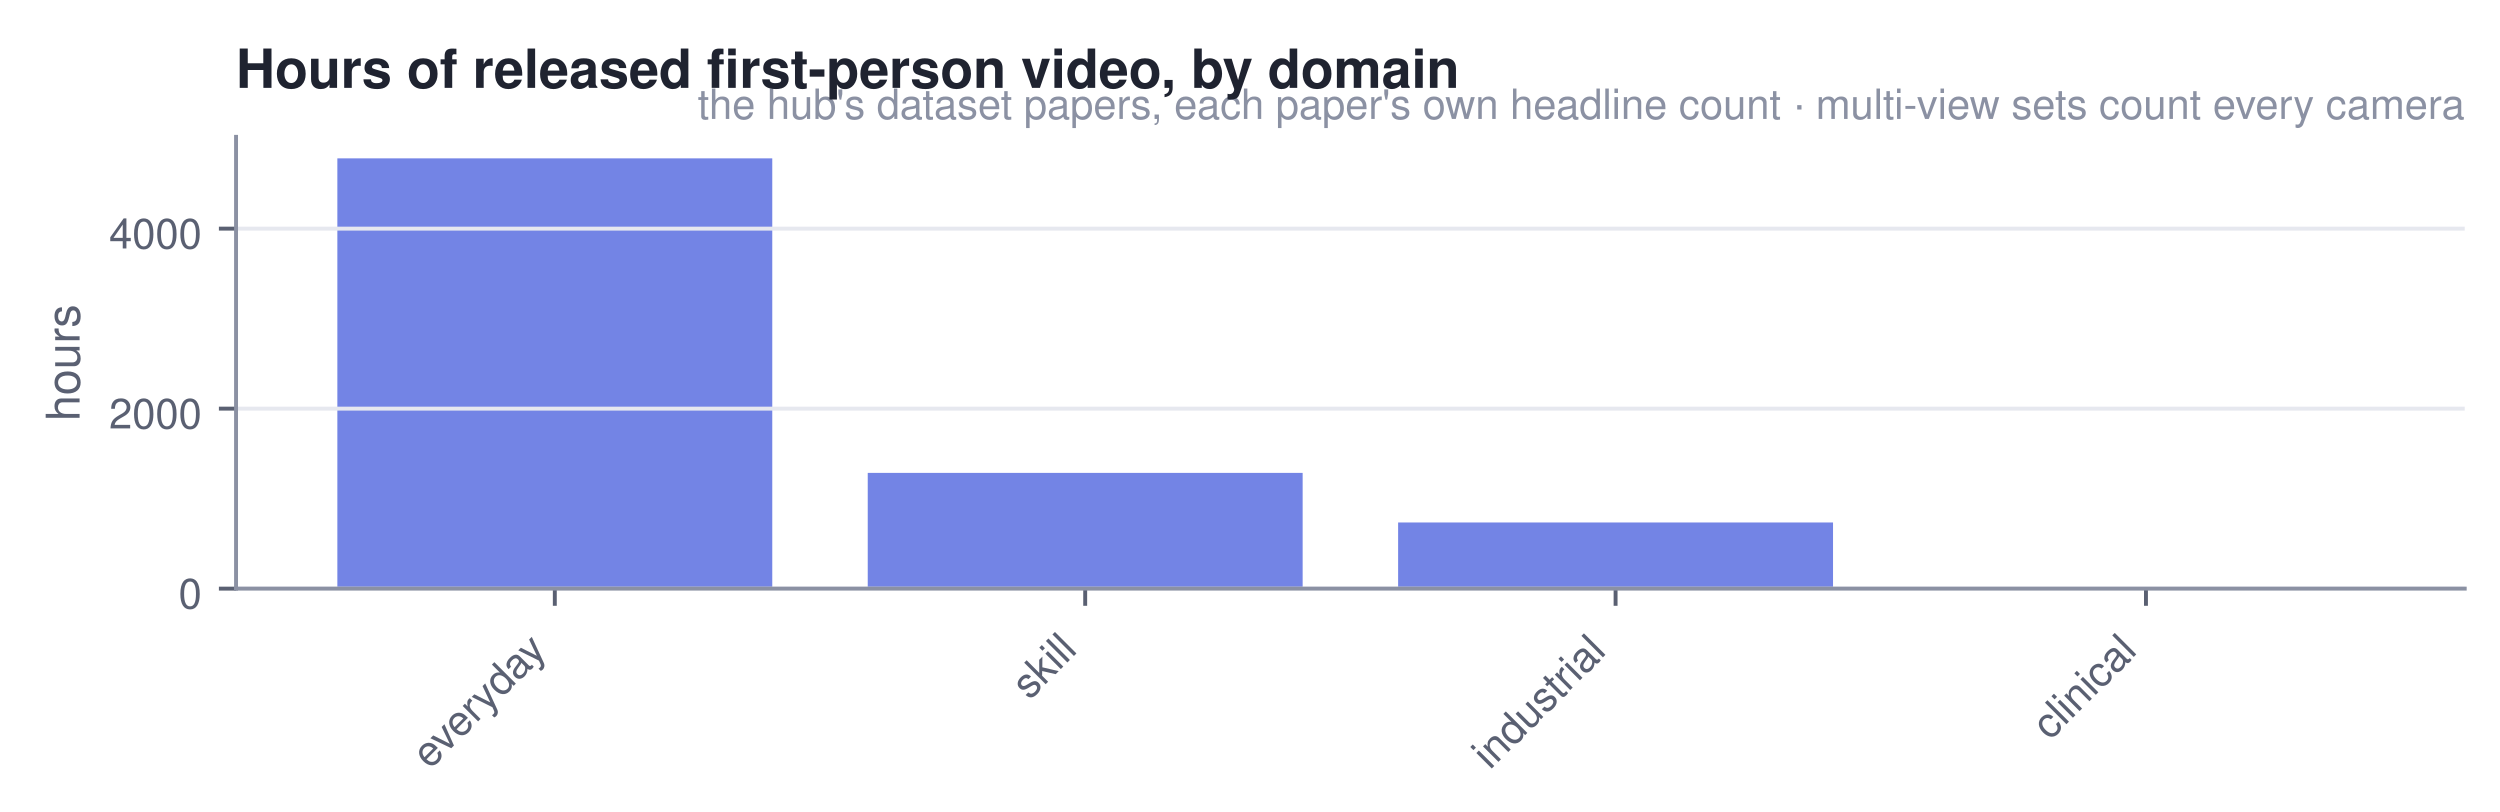
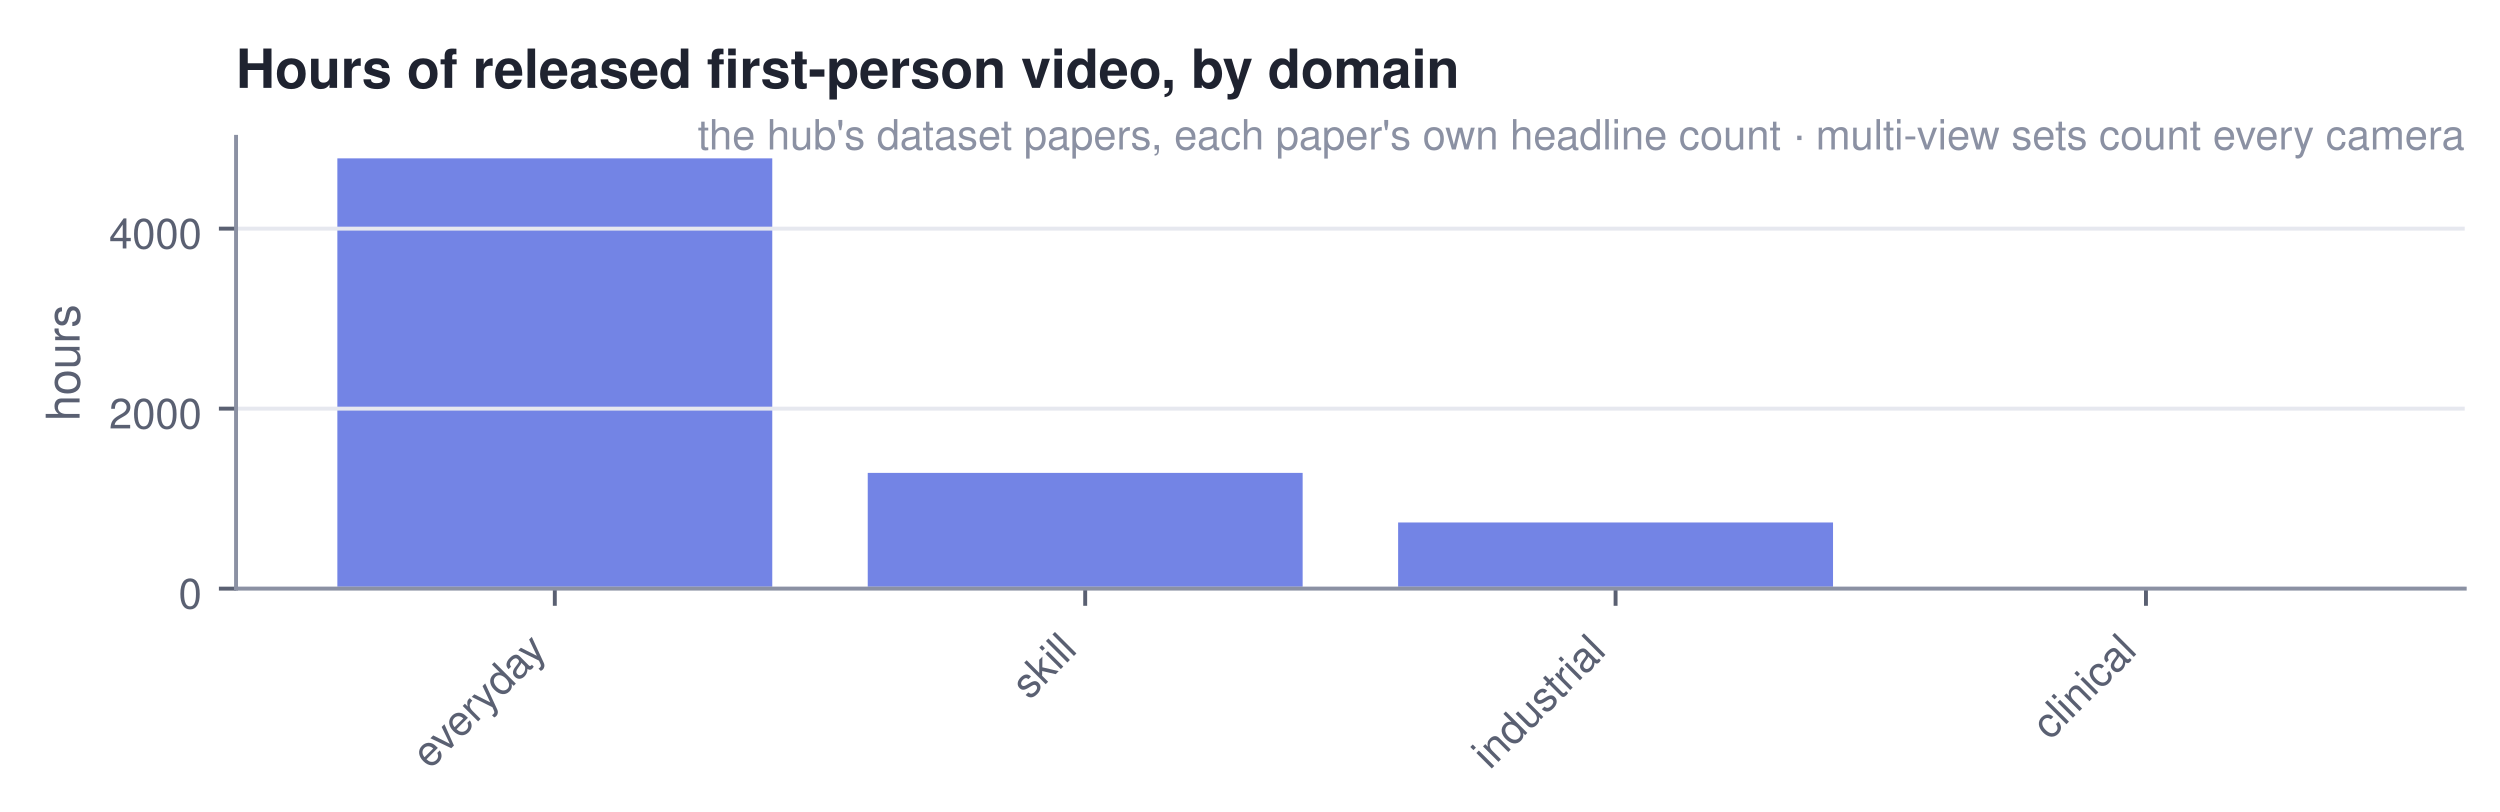
<svg xmlns="http://www.w3.org/2000/svg" xmlns:xlink="http://www.w3.org/1999/xlink" width="510.163pt" height="165.697pt" viewBox="0 0 510.163 165.697" version="1.1">
  <defs>
    <style type="text/css">*{stroke-linejoin: round; stroke-linecap: butt}</style>
  </defs>
  <g id="figure_1">
    <g id="patch_1">
      <path d="M 0 165.697  L 510.163 165.697  L 510.163 0  L 0 0  z " style="fill: #ffffff" />
    </g>
    <g id="axes_1">
      <g id="patch_2">
        <path d="M 48.169 120.117  L 502.963 120.117  L 502.963 27.925  L 48.169 27.925  z " style="fill: #ffffff" />
      </g>
      <g id="patch_3">
        <path d="M 68.842 120.117  L 157.593 120.117  L 157.593 32.315  L 68.842 32.315  z " clip-path="url(#p0a42040696)" style="fill: #5b6ee1; opacity: 0.85" />
      </g>
      <g id="patch_4">
        <path d="M 177.075 120.117  L 265.825 120.117  L 265.825 96.5  L 177.075 96.5  z " clip-path="url(#p0a42040696)" style="fill: #5b6ee1; opacity: 0.85" />
      </g>
      <g id="patch_5">
        <path d="M 285.307 120.117  L 374.058 120.117  L 374.058 106.619  L 285.307 106.619  z " clip-path="url(#p0a42040696)" style="fill: #5b6ee1; opacity: 0.85" />
      </g>
      <g id="patch_6">
        <path d="M 393.54 120.117  L 482.291 120.117  L 482.291 120.117  L 393.54 120.117  z " clip-path="url(#p0a42040696)" style="fill: #5b6ee1; opacity: 0.85" />
      </g>
      <g id="matplotlib.axis_1">
        <g id="xtick_1">
          <g id="line2d_1">
            <defs>
              <path id="m703f31d93a" d="M 0 0  L 0 3.5  " style="stroke: #5a6072; stroke-width: 0.8" />
            </defs>
            <g>
              <use xlink:href="#m703f31d93a" x="113.217" y="120.117" style="fill: #5a6072; stroke: #5a6072; stroke-width: 0.8" />
            </g>
          </g>
          <g id="text_1">
            <text style="font-size: 8.5px; font-family: 'Helvetica Neue', 'Helvetica', 'Arial', 'DejaVu Sans', sans-serif; fill: #5a6072" transform="translate(87.67284 157.103) rotate(-45)">everyday</text>
          </g>
        </g>
        <g id="xtick_2">
          <g id="line2d_2">
            <g>
              <use xlink:href="#m703f31d93a" x="221.45" y="120.117" style="fill: #5a6072; stroke: #5a6072; stroke-width: 0.8" />
            </g>
          </g>
          <g id="text_2">
            <text style="font-size: 8.5px; font-family: 'Helvetica Neue', 'Helvetica', 'Arial', 'DejaVu Sans', sans-serif; fill: #5a6072" transform="translate(210.0413 142.9673) rotate(-45)">skill</text>
          </g>
        </g>
        <g id="xtick_3">
          <g id="line2d_3">
            <g>
              <use xlink:href="#m703f31d93a" x="329.683" y="120.117" style="fill: #5a6072; stroke: #5a6072; stroke-width: 0.8" />
            </g>
          </g>
          <g id="text_3">
            <text style="font-size: 8.5px; font-family: 'Helvetica Neue', 'Helvetica', 'Arial', 'DejaVu Sans', sans-serif; fill: #5a6072" transform="translate(304.0247 157.2167) rotate(-45)">industrial</text>
          </g>
        </g>
        <g id="xtick_4">
          <g id="line2d_4">
            <g>
              <use xlink:href="#m703f31d93a" x="437.916" y="120.117" style="fill: #5a6072; stroke: #5a6072; stroke-width: 0.8" />
            </g>
          </g>
          <g id="text_4">
            <text style="font-size: 8.5px; font-family: 'Helvetica Neue', 'Helvetica', 'Arial', 'DejaVu Sans', sans-serif; fill: #5a6072" transform="translate(418.2726 151.2016) rotate(-45)">clinical</text>
          </g>
        </g>
      </g>
      <g id="matplotlib.axis_2">
        <g id="ytick_1">
          <g id="line2d_5">
            <path d="M 48.169 120.117  L 502.963 120.117  " clip-path="url(#p0a42040696)" style="fill: none; stroke: #e6e8ef; stroke-width: 0.8; stroke-linecap: square" />
          </g>
          <g id="line2d_6">
            <defs>
              <path id="m91afeecddd" d="M 0 0  L -3.5 0  " style="stroke: #5a6072; stroke-width: 0.8" />
            </defs>
            <g>
              <use xlink:href="#m91afeecddd" x="48.169" y="120.117" style="fill: #5a6072; stroke: #5a6072; stroke-width: 0.8" />
            </g>
          </g>
          <g id="text_5">
            <text style="font-size: 8.5px; font-family: 'Helvetica Neue', 'Helvetica', 'Arial', 'DejaVu Sans', sans-serif; text-anchor: end; fill: #5a6072" x="41.169" y="124.163" transform="rotate(-0 41.16938 124.1629)">0</text>
          </g>
        </g>
        <g id="ytick_2">
          <g id="line2d_7">
            <path d="M 48.169 83.387  L 502.963 83.387  " clip-path="url(#p0a42040696)" style="fill: none; stroke: #e6e8ef; stroke-width: 0.8; stroke-linecap: square" />
          </g>
          <g id="line2d_8">
            <g>
              <use xlink:href="#m91afeecddd" x="48.169" y="83.387" style="fill: #5a6072; stroke: #5a6072; stroke-width: 0.8" />
            </g>
          </g>
          <g id="text_6">
            <text style="font-size: 8.5px; font-family: 'Helvetica Neue', 'Helvetica', 'Arial', 'DejaVu Sans', sans-serif; text-anchor: end; fill: #5a6072" x="41.169" y="87.433" transform="rotate(-0 41.16938 87.43344)">2000</text>
          </g>
        </g>
        <g id="ytick_3">
          <g id="line2d_9">
            <path d="M 48.169 46.658  L 502.963 46.658  " clip-path="url(#p0a42040696)" style="fill: none; stroke: #e6e8ef; stroke-width: 0.8; stroke-linecap: square" />
          </g>
          <g id="line2d_10">
            <g>
              <use xlink:href="#m91afeecddd" x="48.169" y="46.658" style="fill: #5a6072; stroke: #5a6072; stroke-width: 0.8" />
            </g>
          </g>
          <g id="text_7">
            <text style="font-size: 8.5px; font-family: 'Helvetica Neue', 'Helvetica', 'Arial', 'DejaVu Sans', sans-serif; text-anchor: end; fill: #5a6072" x="41.169" y="50.704" transform="rotate(-0 41.16938 50.70395)">4000</text>
          </g>
        </g>
        <g id="text_8">
          <text style="font-size: 9.5px; font-family: 'Helvetica Neue', 'Helvetica', 'Arial', 'DejaVu Sans', sans-serif; text-anchor: middle; fill: #5a6072" x="16.244" y="74.021" transform="rotate(-90 16.244 74.02096)">hours</text>
        </g>
      </g>
      <g id="patch_7">
        <path d="M 48.169 120.117  L 48.169 27.925  " style="fill: none; stroke: #8b91a3; stroke-width: 0.8; stroke-linejoin: miter; stroke-linecap: square" />
      </g>
      <g id="patch_8">
        <path d="M 48.169 120.117  L 502.963 120.117  " style="fill: none; stroke: #8b91a3; stroke-width: 0.8; stroke-linejoin: miter; stroke-linecap: square" />
      </g>
      <g id="text_9">
-         <text style="font-size: 8.5px; font-family: 'Helvetica Neue', 'Helvetica', 'Arial', 'DejaVu Sans', sans-serif; text-anchor: end; fill: #8b91a3" x="502.963" y="24.271" transform="rotate(-0 502.9634 24.27066)">the hub's dataset papers, each paper's own headline count · multi-view sets count every camera</text>
+         <text style="font-size: 8.5px; font-family: 'Helvetica Neue', 'Helvetica', 'Arial', 'DejaVu Sans', sans-serif; text-anchor: end; fill: #8b91a3" x="502.963" y="30.5" transform="rotate(-0 502.9634 30.5)">the hub's dataset papers, each paper's own headline count · multi-view sets count every camera</text>
      </g>
      <g id="text_10">
        <text style="font-weight: 700; font-size: 11px; font-family: 'Helvetica Neue', 'Helvetica', 'Arial', 'DejaVu Sans', sans-serif; text-anchor: start; fill: #1f2330" x="48.169" y="17.925" transform="rotate(-0 48.16938 17.925)">Hours of released first-person video, by domain</text>
      </g>
    </g>
  </g>
  <defs>
    <clipPath id="p0a42040696">
      <rect x="48.169" y="27.925" width="454.794" height="92.192" />
    </clipPath>
  </defs>
</svg>
